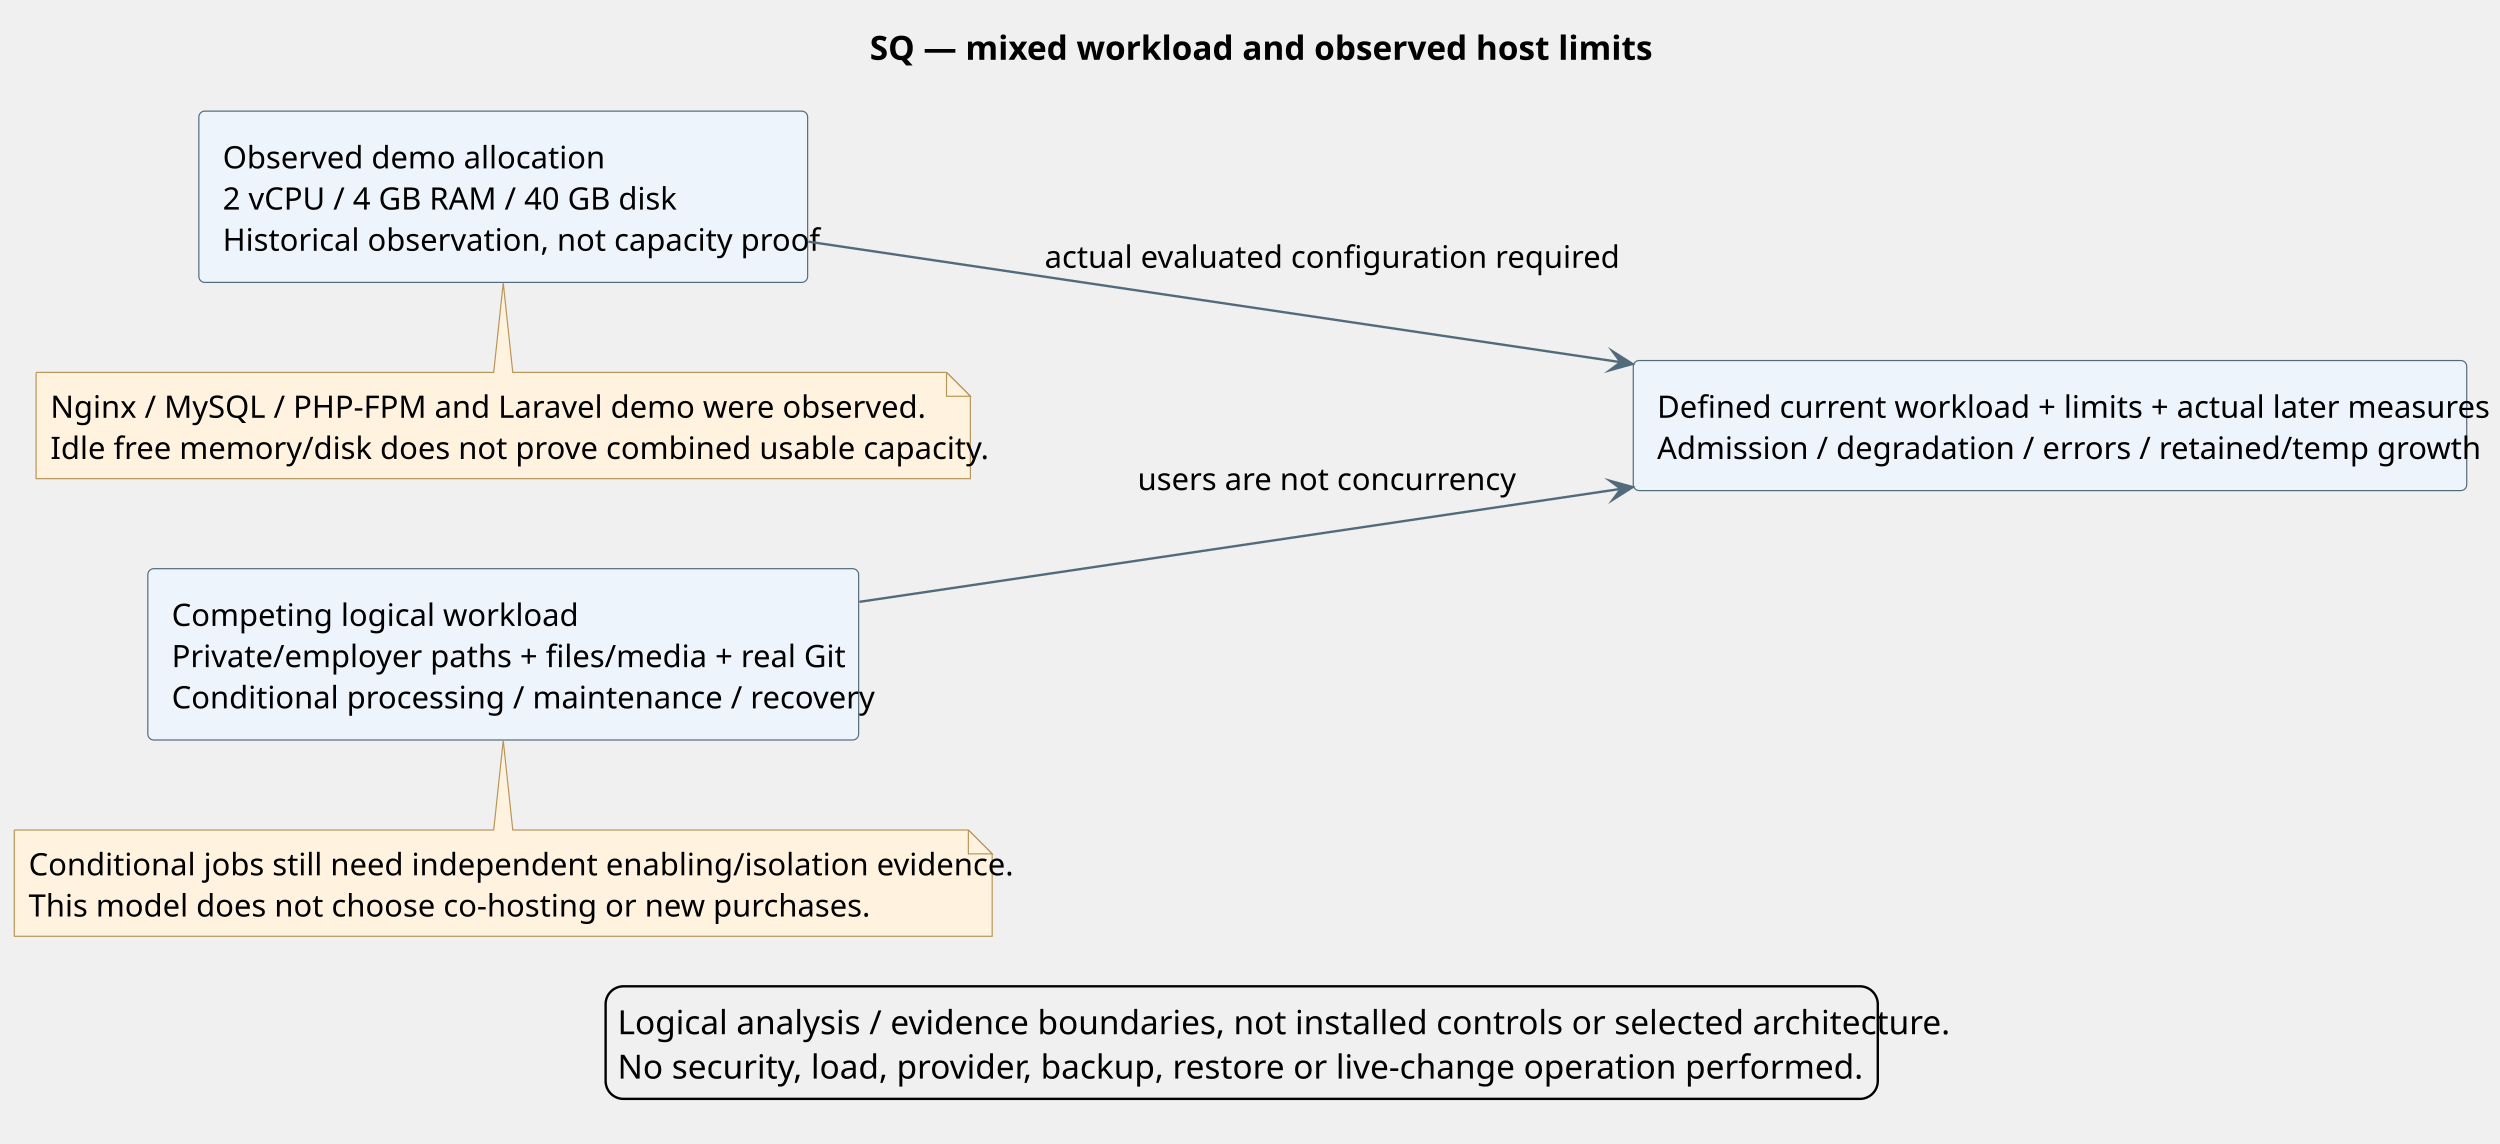
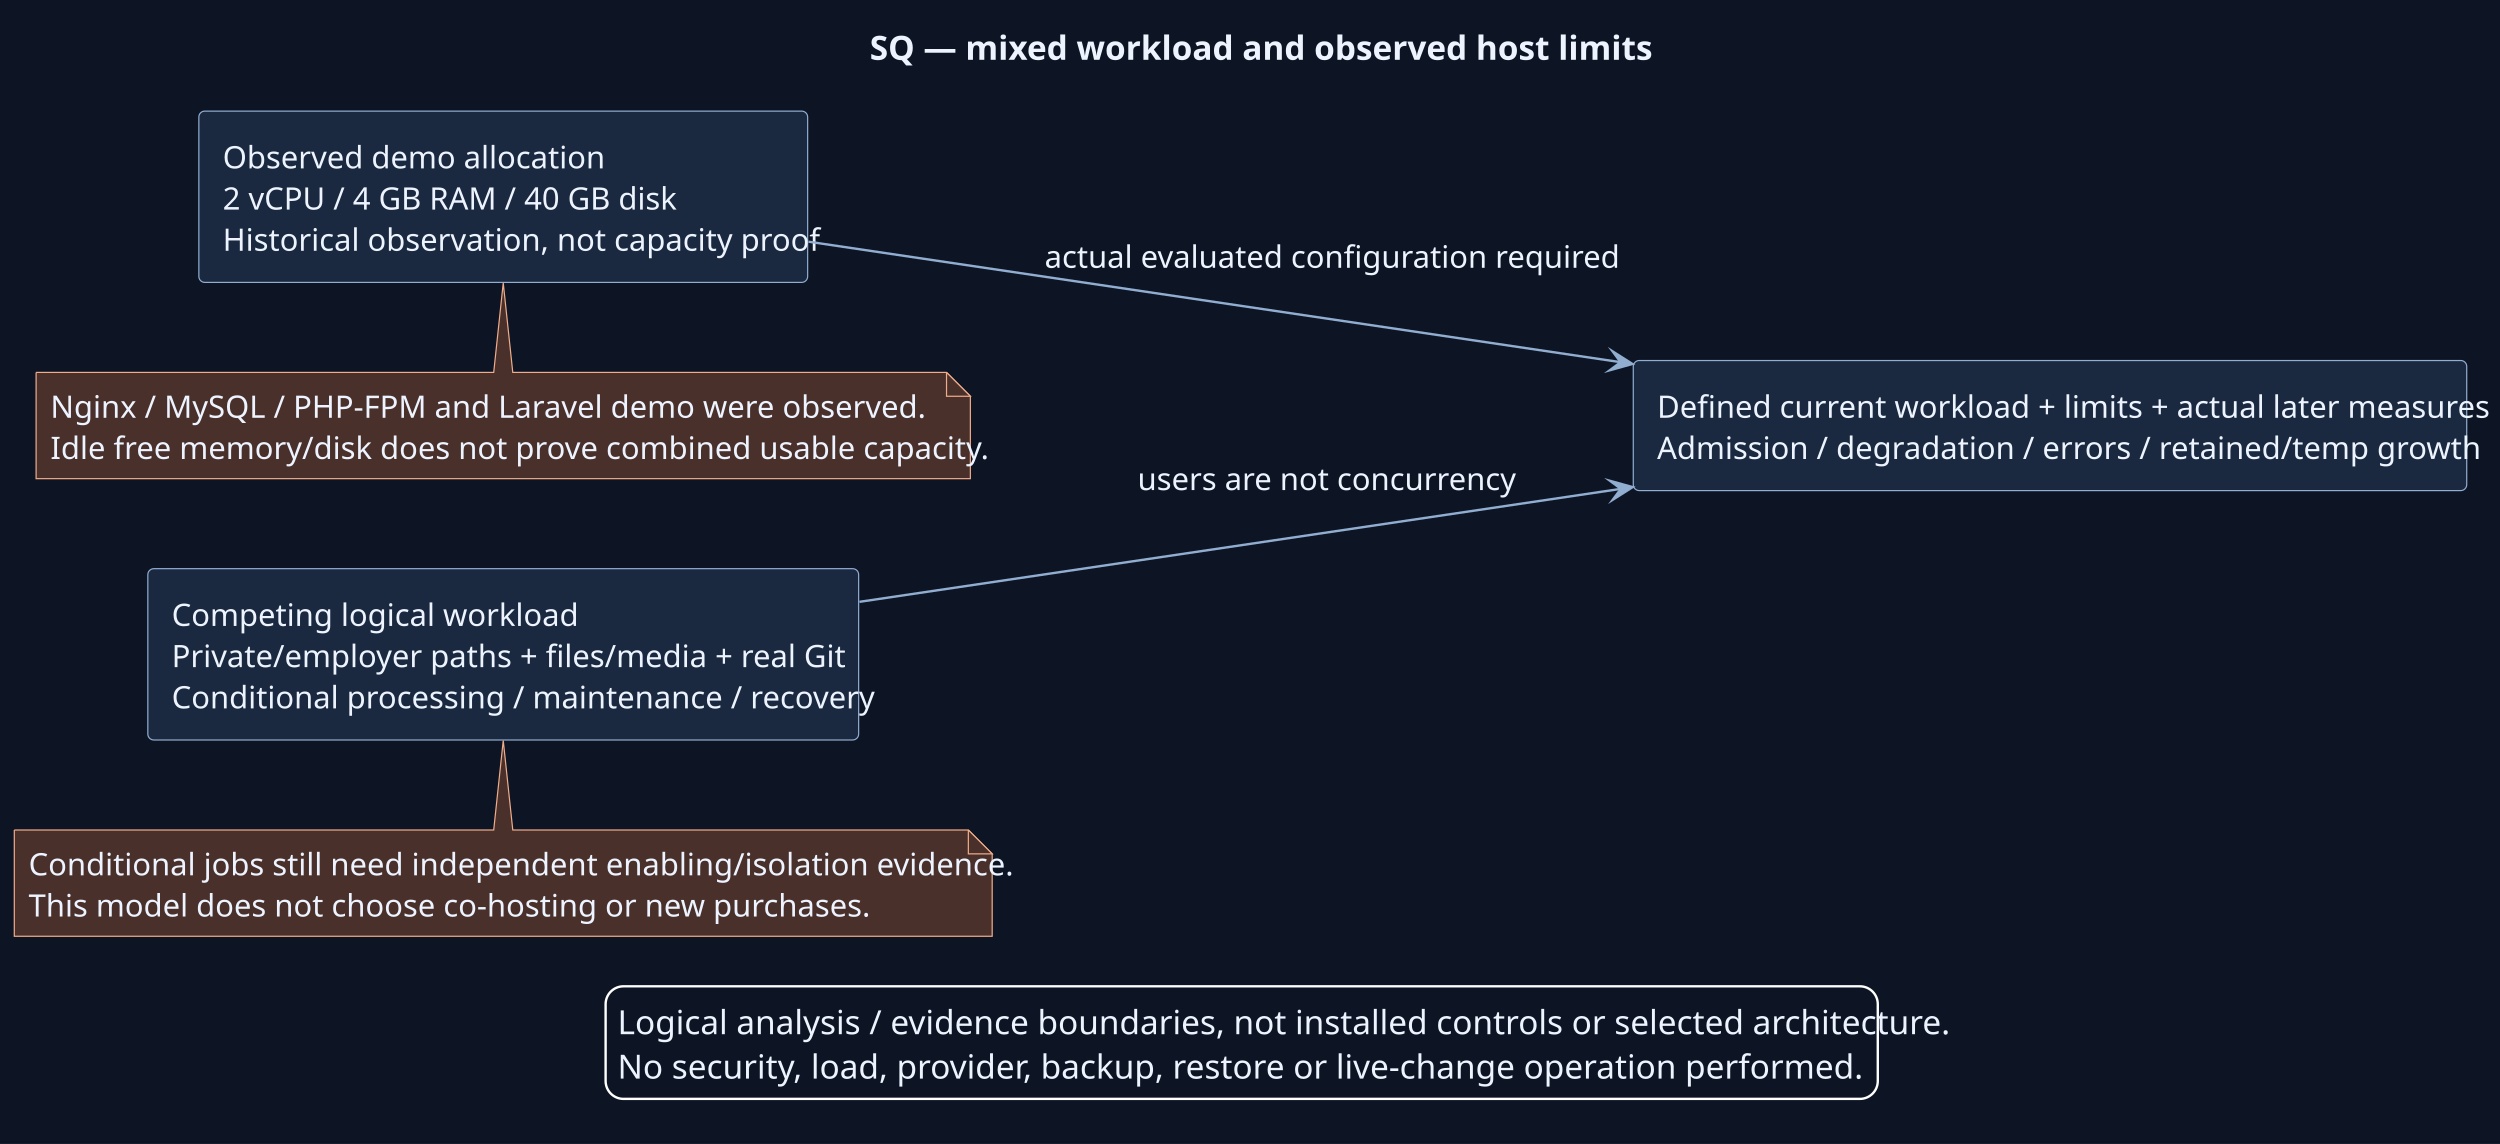
- <svg xmlns="http://www.w3.org/2000/svg" version="1.1" data-diagram-type="DESCRIPTION" style="width:1049px;height:480px;background:#FFFFFF;" width="1049px" height="480px" viewBox="0 0 1049 480" zoomAndPan="magnify" preserveAspectRatio="none" contentStyleType="text/css">
+ <svg xmlns="http://www.w3.org/2000/svg" version="1.1" data-diagram-type="DESCRIPTION" style="width:1049px;height:480px;background:#0D1525;" width="1049px" height="480px" viewBox="0 0 1049 480" zoomAndPan="magnify" preserveAspectRatio="none" contentStyleType="text/css">
  <defs />
  <g font-family="sans-serif" lengthAdjust="spacing">
-     <g class="title" data-source-line="13">
-       <text x="364.947" y="25.107" fill="#000" font-size="14" textLength="312.143" font-weight="700" font-family="Segoe UI">SQ — mixed workload and observed host limits</text>
+     <rect x="0" y="0" width="1049" height="480" fill="#0D1525" style="stroke:none;" />
+     <g class="title" data-source-line="14">
+       <text x="364.947" y="25.107" fill="#EDF4FF" font-size="14" textLength="312.143" font-weight="700" font-family="Segoe UI">SQ — mixed workload and observed host limits</text>
    </g>
-     <g class="entity" data-qualified-name="Host" id="ent0001" data-source-line="15">
-       <rect x="83.44" y="46.621" width="255.447" height="71.873" fill="#EDF4FB" style="stroke:#526B7B;stroke-width:0.5;" rx="2.5" ry="2.5" />
-       <text x="93.44" y="70.649" fill="#000" font-size="13" textLength="151.023" font-family="Segoe UI">Observed demo allocation</text>
-       <text x="93.44" y="87.94" fill="#000" font-size="13" textLength="184.057" font-family="Segoe UI">2 vCPU / 4 GB RAM / 40 GB disk</text>
-       <text x="93.44" y="105.231" fill="#000" font-size="13" textLength="235.447" font-family="Segoe UI">Historical observation, not capacity proof</text>
+     <g class="entity" data-qualified-name="Host" id="ent0001" data-source-line="16">
+       <rect x="83.44" y="46.621" width="255.447" height="71.873" fill="#1A2940" style="stroke:#91AED1;stroke-width:0.5;" rx="2.5" ry="2.5" />
+       <text x="93.44" y="70.649" fill="#EDF4FF" font-size="13" textLength="151.023" font-family="Segoe UI">Observed demo allocation</text>
+       <text x="93.44" y="87.94" fill="#EDF4FF" font-size="13" textLength="184.057" font-family="Segoe UI">2 vCPU / 4 GB RAM / 40 GB disk</text>
+       <text x="93.44" y="105.231" fill="#EDF4FF" font-size="13" textLength="235.447" font-family="Segoe UI">Historical observation, not capacity proof</text>
    </g>
-     <g class="entity" data-qualified-name="Mix" id="ent0002" data-source-line="16">
-       <rect x="62.03" y="238.621" width="298.256" height="71.873" fill="#EDF4FB" style="stroke:#526B7B;stroke-width:0.5;" rx="2.5" ry="2.5" />
-       <text x="72.03" y="262.649" fill="#000" font-size="13" textLength="161.357" font-family="Segoe UI">Competing logical workload</text>
-       <text x="72.03" y="279.94" fill="#000" font-size="13" textLength="269.471" font-family="Segoe UI">Private/employer paths + files/media + real Git</text>
-       <text x="72.03" y="297.231" fill="#000" font-size="13" textLength="278.256" font-family="Segoe UI">Conditional processing / maintenance / recovery</text>
+     <g class="entity" data-qualified-name="Mix" id="ent0002" data-source-line="17">
+       <rect x="62.03" y="238.621" width="298.256" height="71.873" fill="#1A2940" style="stroke:#91AED1;stroke-width:0.5;" rx="2.5" ry="2.5" />
+       <text x="72.03" y="262.649" fill="#EDF4FF" font-size="13" textLength="161.357" font-family="Segoe UI">Competing logical workload</text>
+       <text x="72.03" y="279.94" fill="#EDF4FF" font-size="13" textLength="269.471" font-family="Segoe UI">Private/employer paths + files/media + real Git</text>
+       <text x="72.03" y="297.231" fill="#EDF4FF" font-size="13" textLength="278.256" font-family="Segoe UI">Conditional processing / maintenance / recovery</text>
    </g>
-     <g class="entity" data-qualified-name="Evidence" id="ent0003" data-source-line="17">
-       <rect x="685.32" y="151.271" width="349.716" height="54.582" fill="#EDF4FB" style="stroke:#526B7B;stroke-width:0.5;" rx="2.5" ry="2.5" />
-       <text x="695.32" y="175.299" fill="#000" font-size="13" textLength="329.716" font-family="Segoe UI">Defined current workload + limits + actual later measures</text>
-       <text x="695.32" y="192.59" fill="#000" font-size="13" textLength="326.549" font-family="Segoe UI">Admission / degradation / errors / retained/temp growth</text>
+     <g class="entity" data-qualified-name="Evidence" id="ent0003" data-source-line="18">
+       <rect x="685.32" y="151.271" width="349.716" height="54.582" fill="#1A2940" style="stroke:#91AED1;stroke-width:0.5;" rx="2.5" ry="2.5" />
+       <text x="695.32" y="175.299" fill="#EDF4FF" font-size="13" textLength="329.716" font-family="Segoe UI">Defined current workload + limits + actual later measures</text>
+       <text x="695.32" y="192.59" fill="#EDF4FF" font-size="13" textLength="326.549" font-family="Segoe UI">Admission / degradation / errors / retained/temp growth</text>
    </g>
-     <g class="entity" data-qualified-name="GMN6" id="ent0007" data-source-line="21">
-       <path d="M15.15,156.271 L15.15,200.853 A0,0 0 0 0 15.15,200.853 L407.164,200.853 A0,0 0 0 0 407.164,200.853 L407.164,166.271 L397.164,156.271 L215.16,156.271 L211.16,118.731 L207.16,156.271 L15.15,156.271 A0,0 0 0 0 15.15,156.271" style="stroke:#B99557;stroke-width:0.5;" fill="#FFF3DF" />
-       <path d="M397.164,156.271 L397.164,166.271 L407.164,166.271 L397.164,156.271" style="stroke:#B99557;stroke-width:0.5;" fill="#FFF3DF" />
-       <text x="21.15" y="175.299" fill="#000" font-size="13" textLength="349.153" font-family="Segoe UI">Nginx / MySQL / PHP-FPM and Laravel demo were observed.</text>
-       <text x="21.15" y="192.59" fill="#000" font-size="13" textLength="371.014" font-family="Segoe UI">Idle free memory/disk does not prove combined usable capacity.</text>
+     <g class="entity" data-qualified-name="GMN6" id="ent0007" data-source-line="22">
+       <path d="M15.15,156.271 L15.15,200.853 A0,0 0 0 0 15.15,200.853 L407.164,200.853 A0,0 0 0 0 407.164,200.853 L407.164,166.271 L397.164,156.271 L215.16,156.271 L211.16,118.731 L207.16,156.271 L15.15,156.271 A0,0 0 0 0 15.15,156.271" style="stroke:#F1AD8A;stroke-width:0.5;" fill="#4A302B" />
+       <path d="M397.164,156.271 L397.164,166.271 L407.164,166.271 L397.164,156.271" style="stroke:#F1AD8A;stroke-width:0.5;" fill="#4A302B" />
+       <text x="21.15" y="175.299" fill="#EDF4FF" font-size="13" textLength="349.153" font-family="Segoe UI">Nginx / MySQL / PHP-FPM and Laravel demo were observed.</text>
+       <text x="21.15" y="192.59" fill="#EDF4FF" font-size="13" textLength="371.014" font-family="Segoe UI">Idle free memory/disk does not prove combined usable capacity.</text>
    </g>
-     <g class="entity" data-qualified-name="GMN9" id="ent0010" data-source-line="25">
-       <path d="M6,348.271 L6,392.853 A0,0 0 0 0 6,392.853 L416.321,392.853 A0,0 0 0 0 416.321,392.853 L416.321,358.271 L406.321,348.271 L215.16,348.271 L211.16,310.731 L207.16,348.271 L6,348.271 A0,0 0 0 0 6,348.271" style="stroke:#B99557;stroke-width:0.5;" fill="#FFF3DF" />
-       <path d="M406.321,348.271 L406.321,358.271 L416.321,358.271 L406.321,348.271" style="stroke:#B99557;stroke-width:0.5;" fill="#FFF3DF" />
-       <text x="12" y="367.299" fill="#000" font-size="13" textLength="389.321" font-family="Segoe UI">Conditional jobs still need independent enabling/isolation evidence.</text>
-       <text x="12" y="384.59" fill="#000" font-size="13" textLength="333.322" font-family="Segoe UI">This model does not choose co-hosting or new purchases.</text>
+     <g class="entity" data-qualified-name="GMN9" id="ent0010" data-source-line="26">
+       <path d="M6,348.271 L6,392.853 A0,0 0 0 0 6,392.853 L416.321,392.853 A0,0 0 0 0 416.321,392.853 L416.321,358.271 L406.321,348.271 L215.16,348.271 L211.16,310.731 L207.16,348.271 L6,348.271 A0,0 0 0 0 6,348.271" style="stroke:#F1AD8A;stroke-width:0.5;" fill="#4A302B" />
+       <path d="M406.321,348.271 L406.321,358.271 L416.321,358.271 L406.321,348.271" style="stroke:#F1AD8A;stroke-width:0.5;" fill="#4A302B" />
+       <text x="12" y="367.299" fill="#EDF4FF" font-size="13" textLength="389.321" font-family="Segoe UI">Conditional jobs still need independent enabling/isolation evidence.</text>
+       <text x="12" y="384.59" fill="#EDF4FF" font-size="13" textLength="333.322" font-family="Segoe UI">This model does not choose co-hosting or new purchases.</text>
    </g>
-     <g class="link" data-entity-1="ent0001" data-entity-2="ent0003" id="lnk4" data-source-line="18" data-link-type="dependency">
-       <path d="M339.22,101.411 C437.94,116.061 571.004,135.797 680.024,151.977" style="stroke:#526B7B;stroke-width:1;" fill="none" id="Host-to-Evidence" />
-       <polygon points="684.97,152.711,676.655,147.433,680.024,151.977,675.48,155.347,684.97,152.711" fill="#526B7B" style="stroke:#526B7B;stroke-width:1;stroke-linejoin:miter;stroke-miterlimit:10;" />
-       <text x="438.32" y="112.379" fill="#000" font-size="13" textLength="225.767" font-family="Segoe UI">actual evaluated configuration required</text>
+     <g class="link" data-entity-1="ent0001" data-entity-2="ent0003" id="lnk4" data-source-line="19" data-link-type="dependency">
+       <path d="M339.22,101.411 C437.94,116.061 571.004,135.797 680.024,151.977" style="stroke:#91AED1;stroke-width:1;" fill="none" id="Host-to-Evidence" />
+       <polygon points="684.97,152.711,676.655,147.433,680.024,151.977,675.48,155.347,684.97,152.711" fill="#91AED1" style="stroke:#91AED1;stroke-width:1;stroke-linejoin:miter;stroke-miterlimit:10;" />
+       <text x="438.32" y="112.379" fill="#EDF4FF" font-size="13" textLength="225.767" font-family="Segoe UI">actual evaluated configuration required</text>
    </g>
-     <g class="link" data-entity-1="ent0002" data-entity-2="ent0003" id="lnk5" data-source-line="19" data-link-type="dependency">
-       <path d="M360.6,252.531 C457.23,238.201 578.734,220.175 680.114,205.125" style="stroke:#526B7B;stroke-width:1;" fill="none" id="Mix-to-Evidence" />
-       <polygon points="685.06,204.391,675.57,201.756,680.114,205.125,676.745,209.669,685.06,204.391" fill="#526B7B" style="stroke:#526B7B;stroke-width:1;stroke-linejoin:miter;stroke-miterlimit:10;" />
-       <text x="477.32" y="205.639" fill="#000" font-size="13" textLength="147.532" font-family="Segoe UI">users are not concurrency</text>
+     <g class="link" data-entity-1="ent0002" data-entity-2="ent0003" id="lnk5" data-source-line="20" data-link-type="dependency">
+       <path d="M360.6,252.531 C457.23,238.201 578.734,220.175 680.114,205.125" style="stroke:#91AED1;stroke-width:1;" fill="none" id="Mix-to-Evidence" />
+       <polygon points="685.06,204.391,675.57,201.756,680.114,205.125,676.745,209.669,685.06,204.391" fill="#91AED1" style="stroke:#91AED1;stroke-width:1;stroke-linejoin:miter;stroke-miterlimit:10;" />
+       <text x="477.32" y="205.639" fill="#EDF4FF" font-size="13" textLength="147.532" font-family="Segoe UI">users are not concurrency</text>
    </g>
-     <g class="legend" data-source-line="29">
-       <rect x="254.116" y="413.853" width="533.804" height="47.242" fill="none" style="stroke:#000;stroke-width:1;" rx="7.5" ry="7.5" />
-       <text x="259.116" y="433.961" fill="#000" font-size="14" textLength="523.804" font-family="Segoe UI">Logical analysis / evidence boundaries, not installed controls or selected architecture.</text>
-       <text x="259.116" y="452.582" fill="#000" font-size="14" textLength="492.762" font-family="Segoe UI">No security, load, provider, backup, restore or live-change operation performed.</text>
+     <g class="legend" data-source-line="30">
+       <rect x="254.116" y="413.853" width="533.804" height="47.242" fill="none" style="stroke:#FFF;stroke-width:1;" rx="7.5" ry="7.5" />
+       <text x="259.116" y="433.961" fill="#EDF4FF" font-size="14" textLength="523.804" font-family="Segoe UI">Logical analysis / evidence boundaries, not installed controls or selected architecture.</text>
+       <text x="259.116" y="452.582" fill="#EDF4FF" font-size="14" textLength="492.762" font-family="Segoe UI">No security, load, provider, backup, restore or live-change operation performed.</text>
    </g>
  </g>
</svg>
